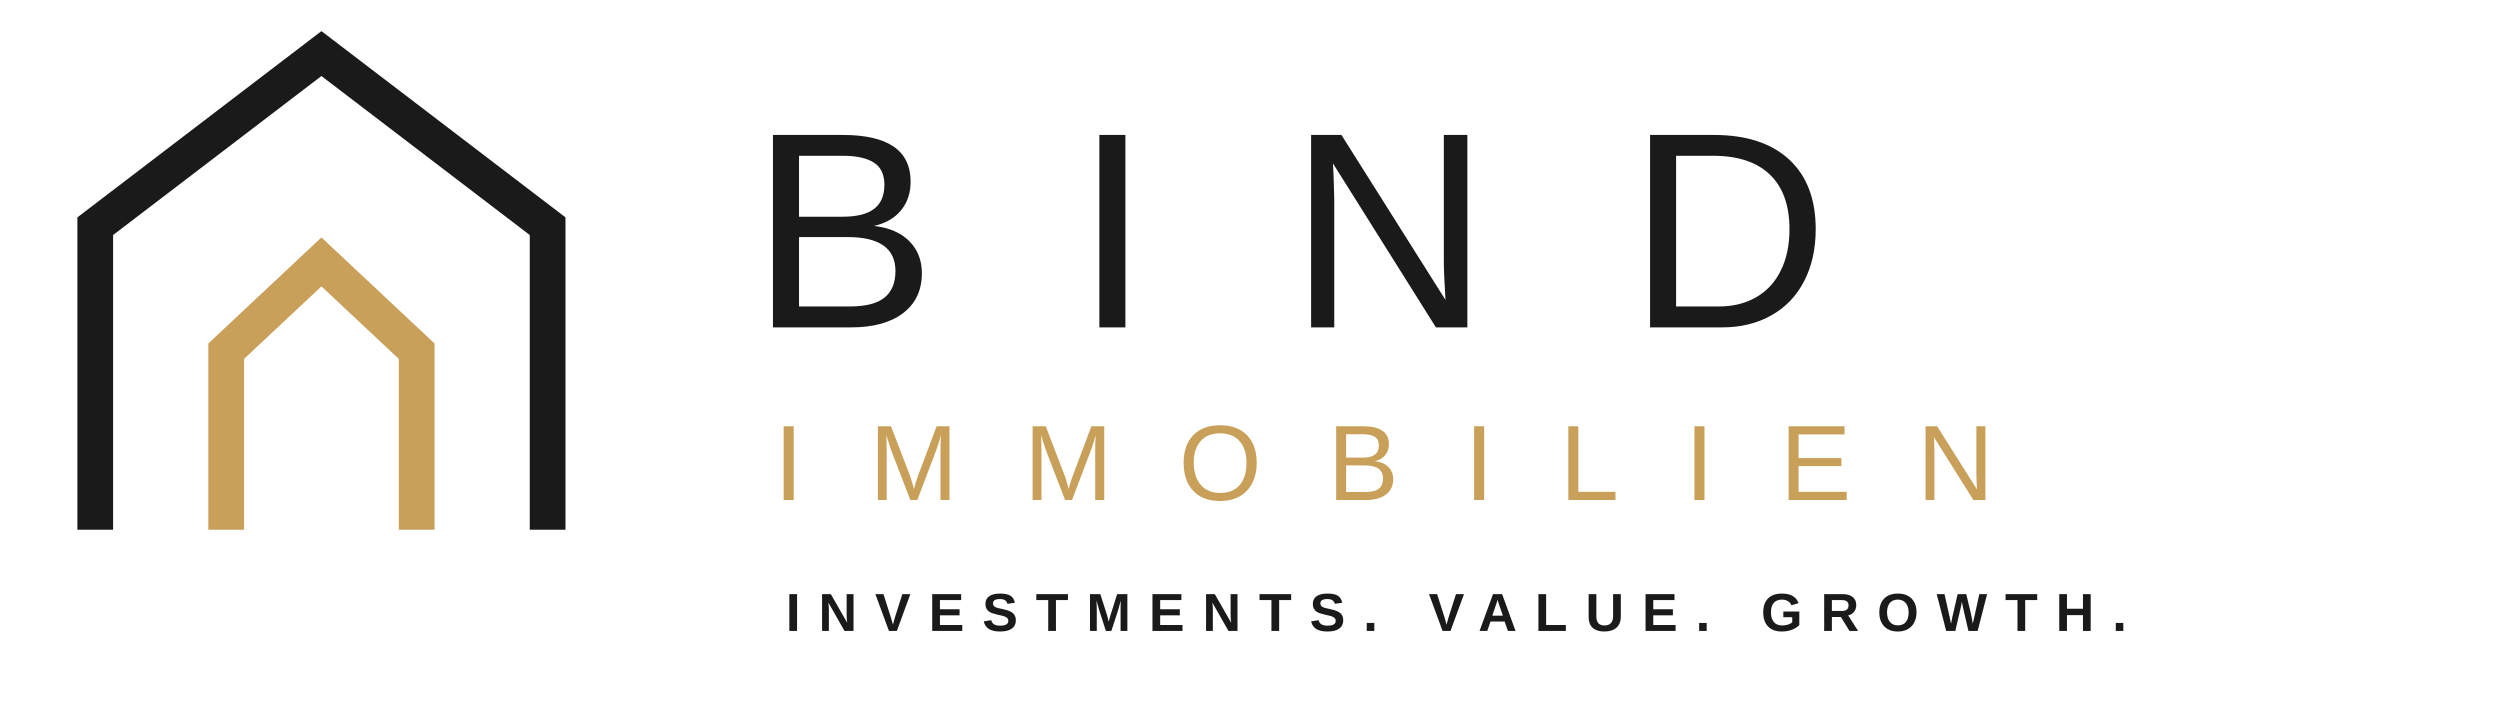
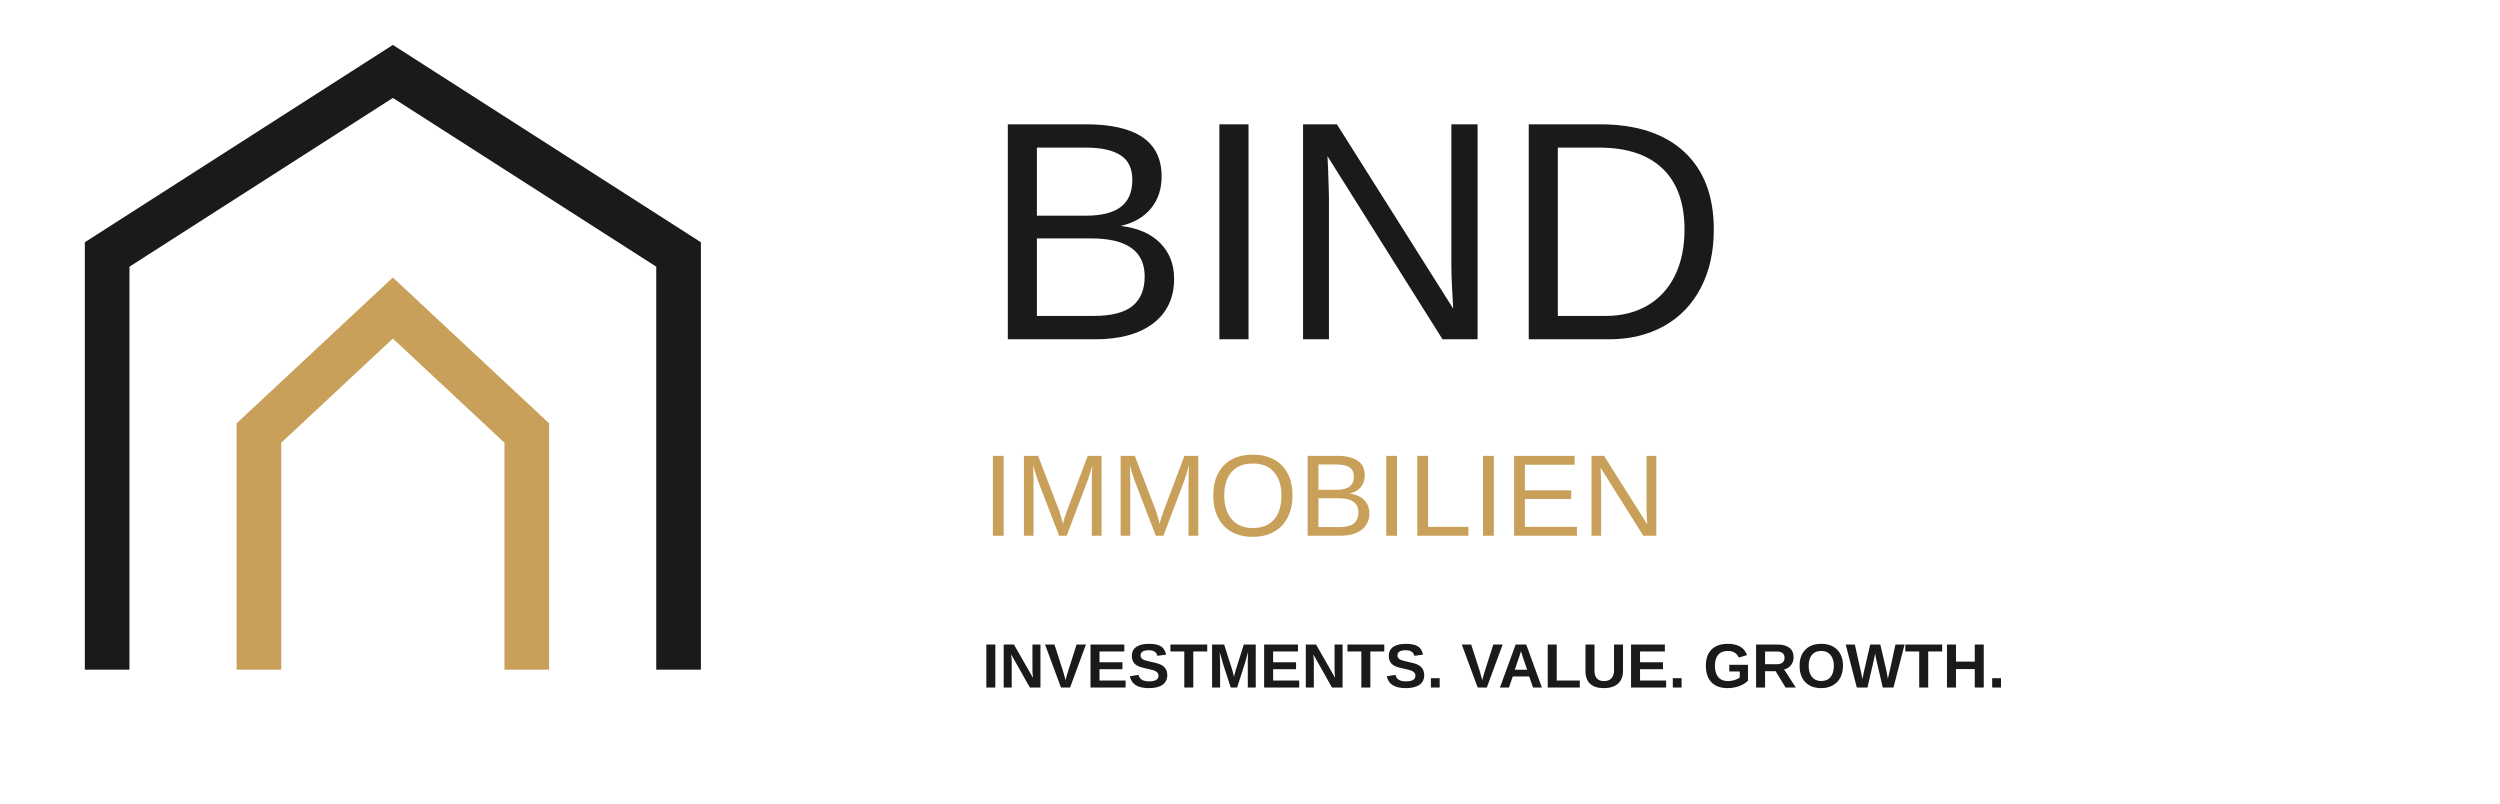
- <svg xmlns="http://www.w3.org/2000/svg" width="420" height="118" viewBox="0 0 420 118" fill="none">
-   <path d="M16 89V38L54 9L92 38V89" stroke="#1A1A1A" stroke-width="6" stroke-linejoin="miter" />
-   <path d="M38 89V59L54 44L70 59V89" stroke="#C8A05A" stroke-width="6" stroke-linejoin="miter" />
-   <text x="126" y="55" font-family="Arial, Helvetica, sans-serif" font-size="47" font-weight="400" letter-spacing="23" fill="#1A1A1A">BIND</text>
-   <text x="130" y="84" font-family="Arial, Helvetica, sans-serif" font-size="18" font-weight="400" letter-spacing="11" fill="#C8A05A">IMMOBILIEN</text>
-   <text x="132" y="106" font-family="Arial, Helvetica, sans-serif" font-size="9" font-weight="700" letter-spacing="3" fill="#1A1A1A">INVESTMENTS. VALUE. GROWTH.</text>
+ <svg xmlns="http://www.w3.org/2000/svg" width="560" height="180" viewBox="0 0 560 180" fill="none">
+   <path d="M24 150V57L88 16L152 57V150" stroke="#1A1A1A" stroke-width="10" stroke-linejoin="miter" />
+   <path d="M58 150V97L88 69L118 97V150" stroke="#C8A05A" stroke-width="10" stroke-linejoin="miter" />
+   <text x="220" y="76" textLength="315" lengthAdjust="spacing" font-family="Arial, Helvetica, sans-serif" font-size="70" font-weight="400" fill="#1A1A1A">BIND</text>
+   <text x="220" y="120" textLength="315" lengthAdjust="spacing" font-family="Arial, Helvetica, sans-serif" font-size="26" font-weight="400" fill="#C8A05A">IMMOBILIEN</text>
+   <text x="220" y="154" textLength="315" lengthAdjust="spacing" font-family="Arial, Helvetica, sans-serif" font-size="14" font-weight="700" fill="#1A1A1A">INVESTMENTS. VALUE. GROWTH.</text>
</svg>
